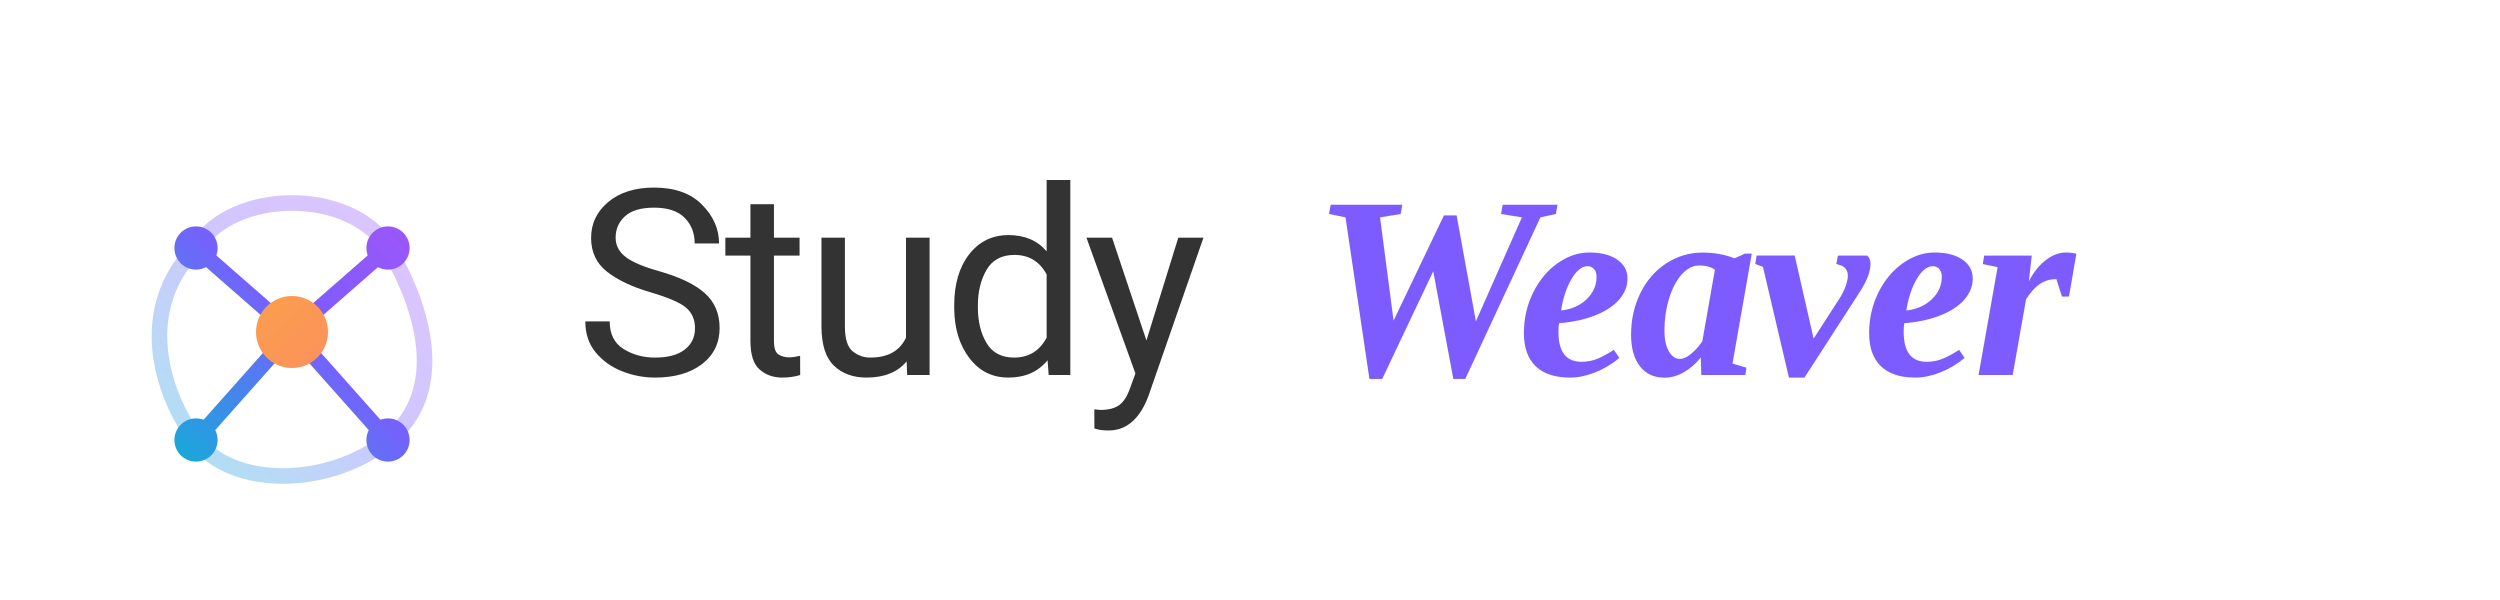
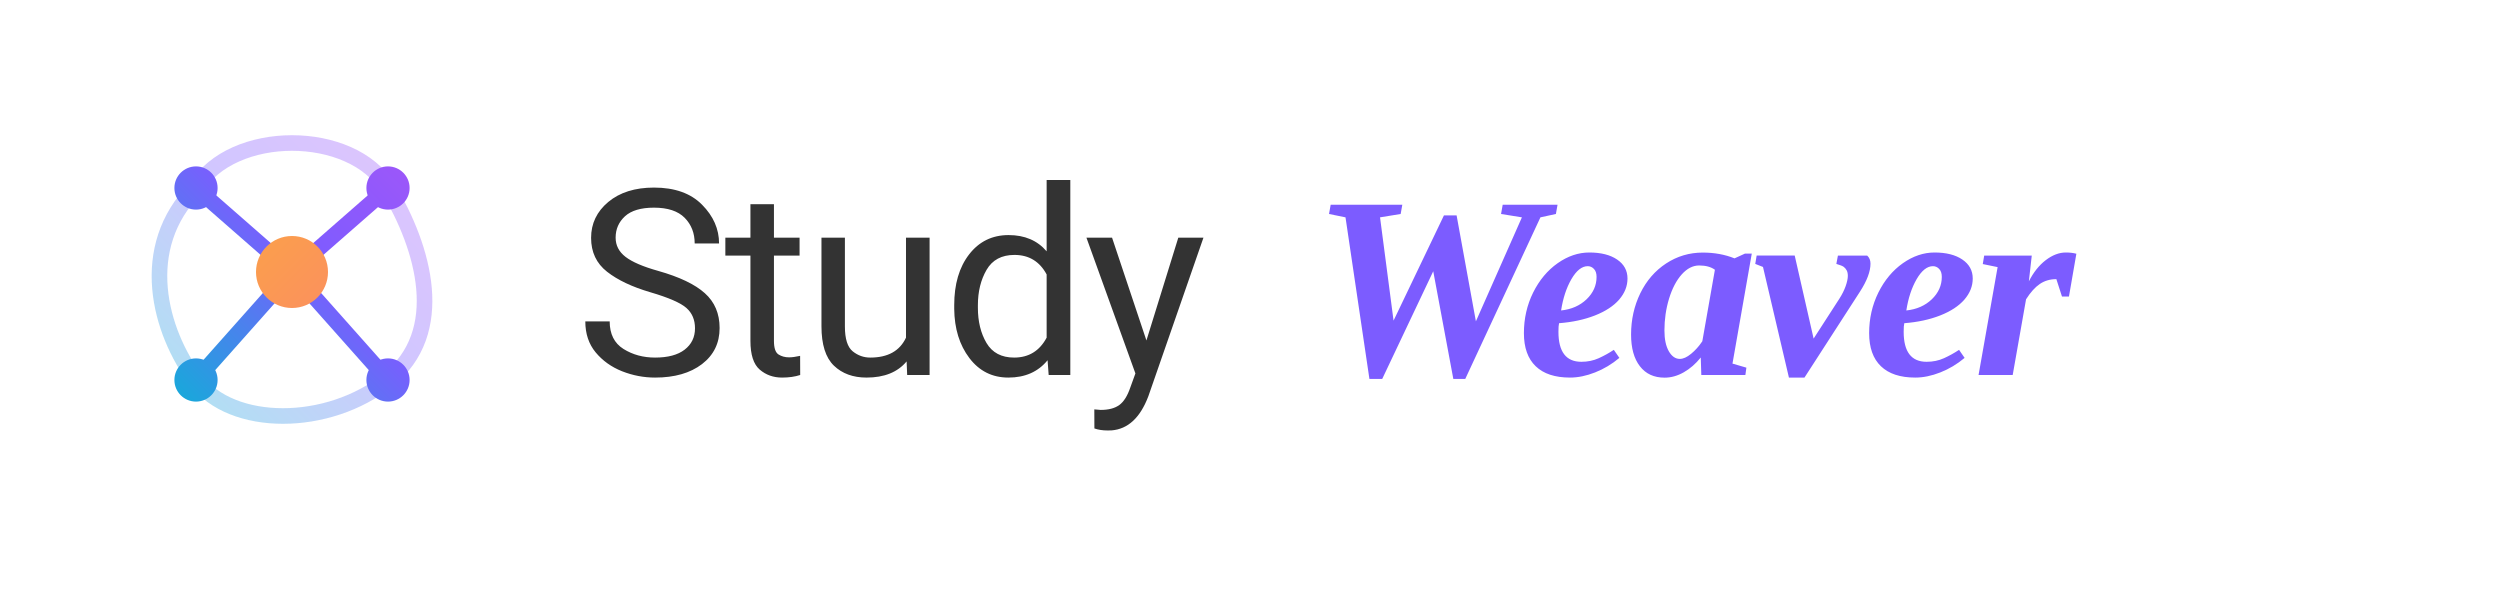
<svg xmlns="http://www.w3.org/2000/svg" width="500" height="120" viewBox="0 0 500 120">
  <defs>
    <linearGradient id="sw-grad" x1="8" y1="56" x2="56" y2="8" gradientUnits="userSpaceOnUse">
      <stop offset="0%" stop-color="#06b6d4" />
      <stop offset="55%" stop-color="#7c5cff" />
      <stop offset="100%" stop-color="#a855f7" />
    </linearGradient>
    <linearGradient id="sw-accent" x1="0" y1="0" x2="64" y2="64" gradientUnits="userSpaceOnUse">
      <stop offset="0%" stop-color="#fbbf24" />
      <stop offset="100%" stop-color="#fb7185" />
    </linearGradient>
  </defs>
-   <g transform="translate(20, 28) scale(1.2)">
+   <g transform="translate(20, 16) scale(1.2)">
    <path d="M16 18 C 22 8, 42 8, 48 18 S 58 42, 48 50 S 22 58, 16 50 S 6 28, 16 18 Z" fill="none" stroke="url(#sw-grad)" stroke-width="2.6" stroke-linecap="round" stroke-linejoin="round" opacity="0.35" />
    <g stroke="url(#sw-grad)" stroke-width="2.6" stroke-linecap="round" stroke-linejoin="round">
      <path d="M32 32 L16 18" />
      <path d="M32 32 L48 18" />
      <path d="M32 32 L16 50" />
      <path d="M32 32 L48 50" />
    </g>
    <circle cx="16" cy="18" r="3.6" fill="url(#sw-grad)" />
    <circle cx="48" cy="18" r="3.6" fill="url(#sw-grad)" />
    <circle cx="16" cy="50" r="3.6" fill="url(#sw-grad)" />
    <circle cx="48" cy="50" r="3.6" fill="url(#sw-grad)" />
    <circle cx="32" cy="32" r="6" fill="url(#sw-accent)" />
  </g>
  <text x="115" y="75" style="font-family: 'Segoe UI', Roboto, Helvetica, Arial, sans-serif; font-size: 52px; letter-spacing: -0.02em;">
    <tspan fill="#333333" font-weight="400">Study</tspan>
    <tspan fill="#7c5cff" font-family="'Georgia', 'Times New Roman', serif" font-weight="900" font-style="italic" dx="8">Weaver</tspan>
  </text>
</svg>
